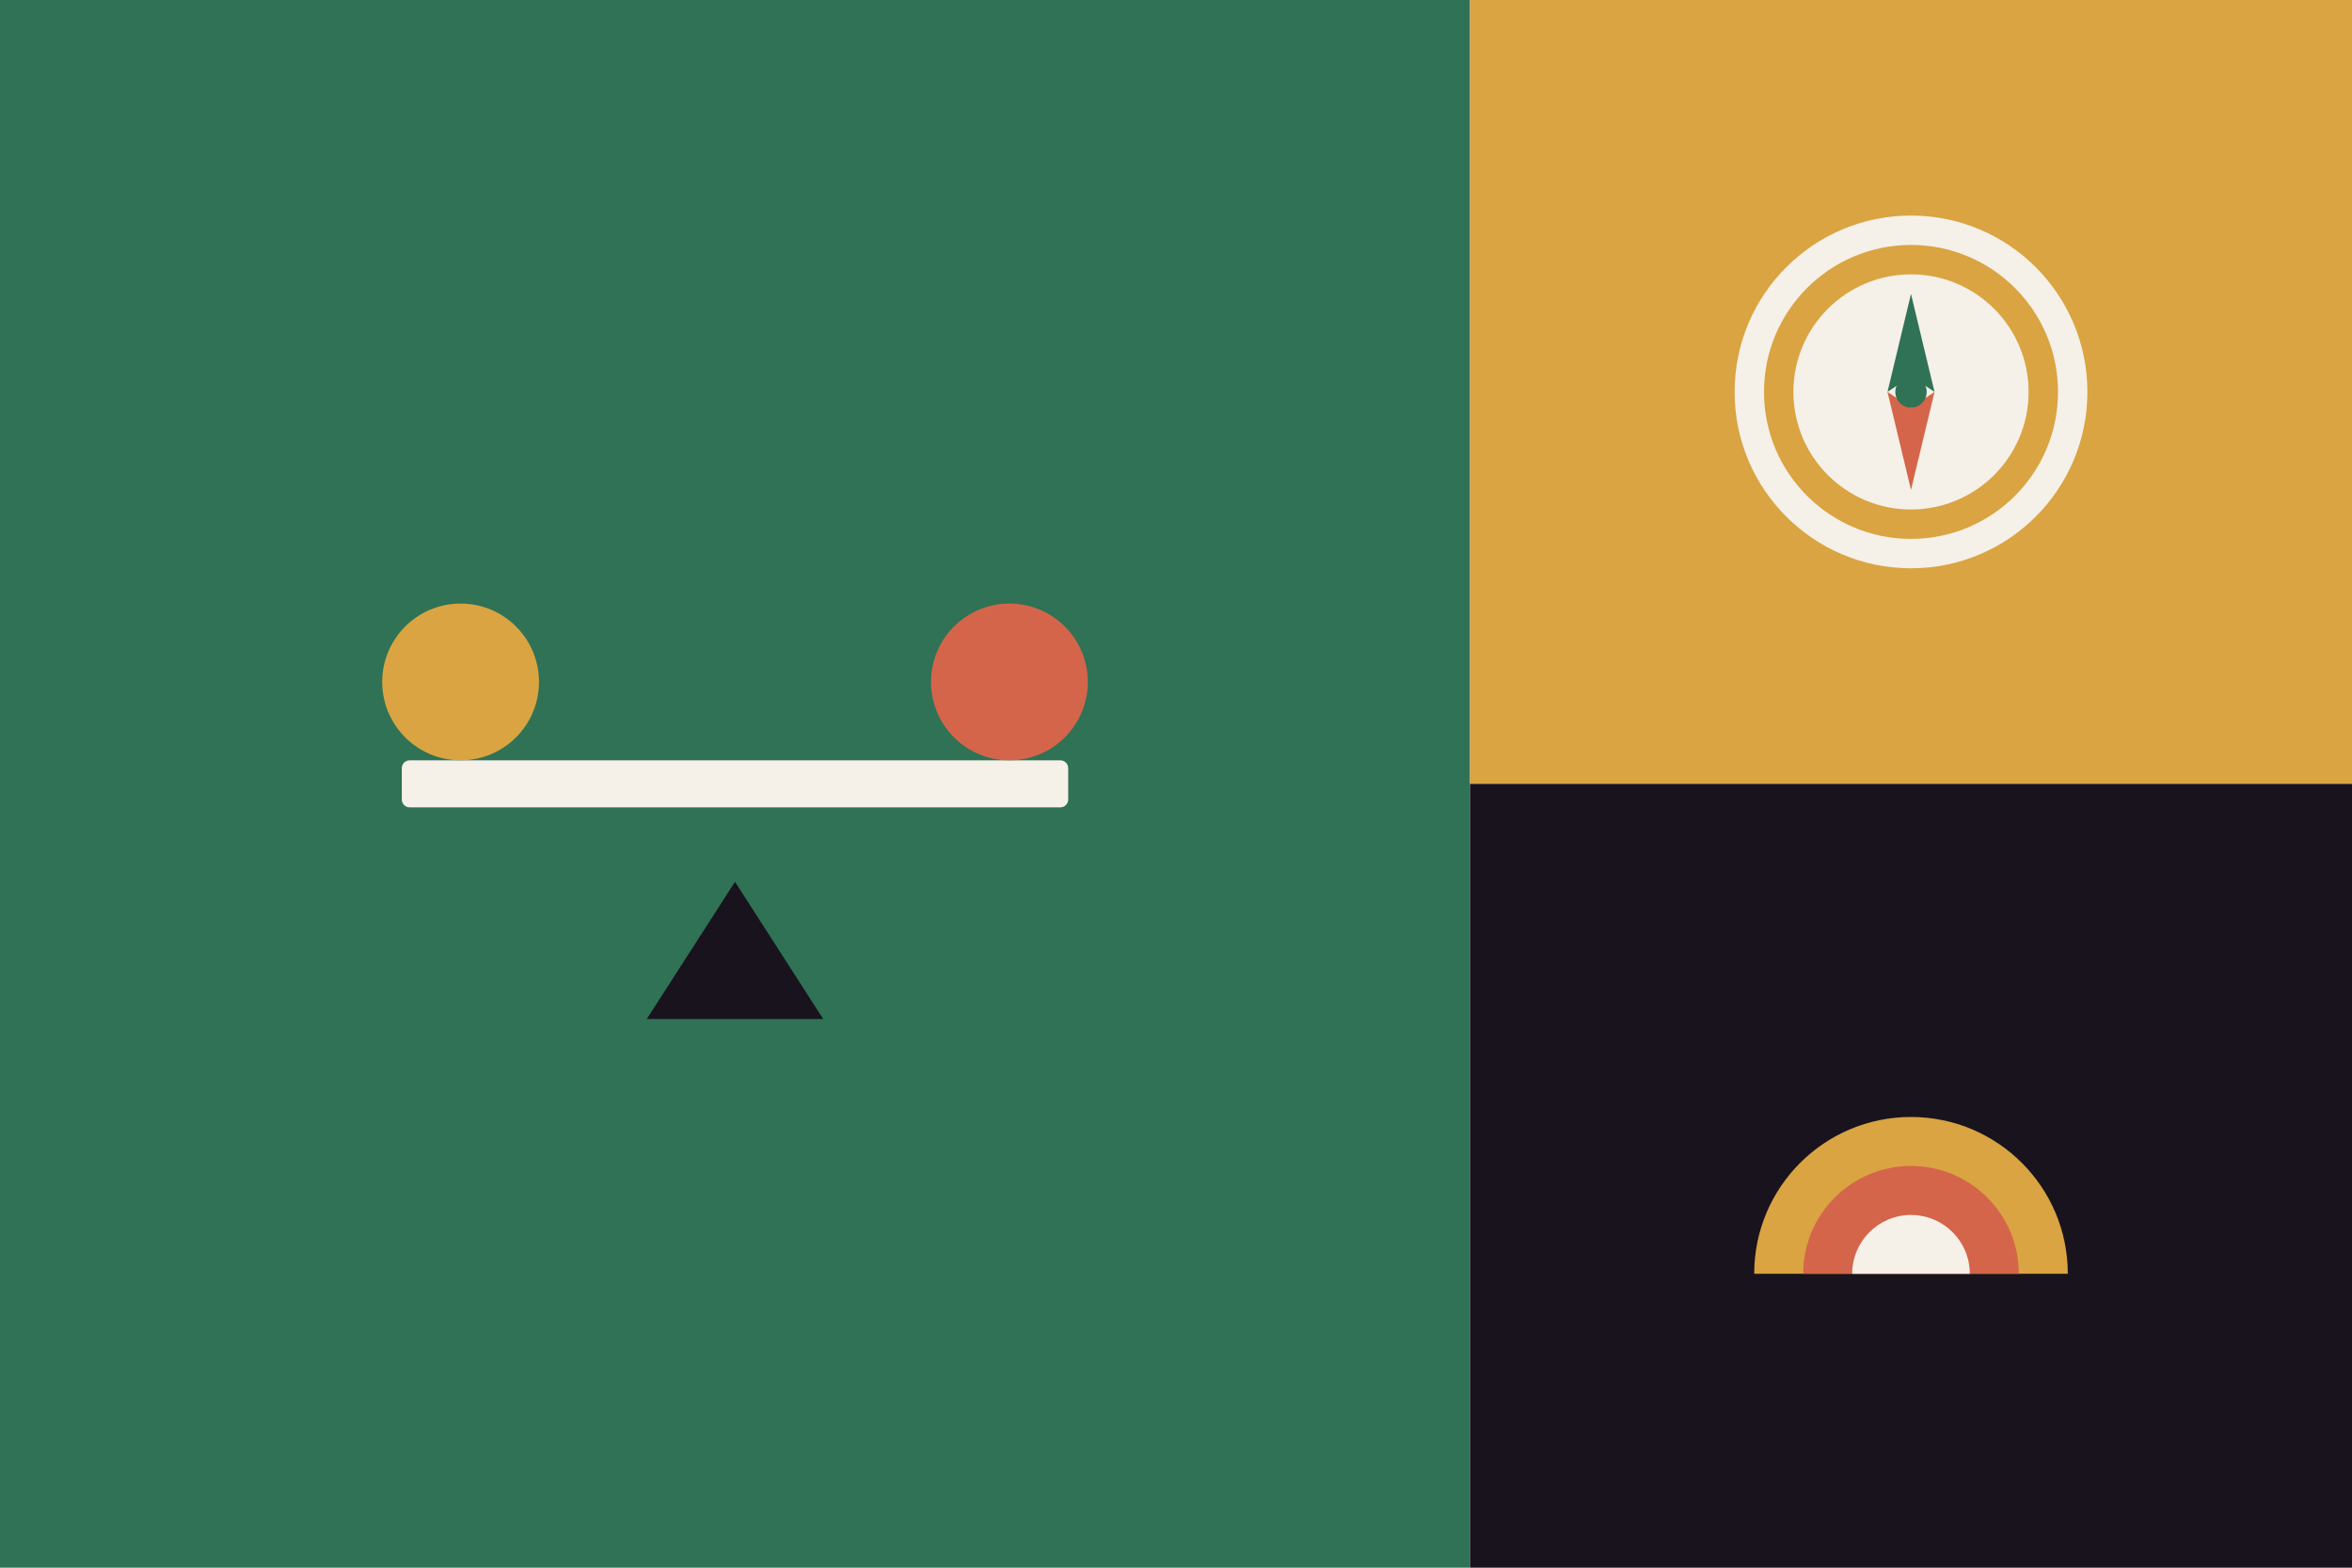
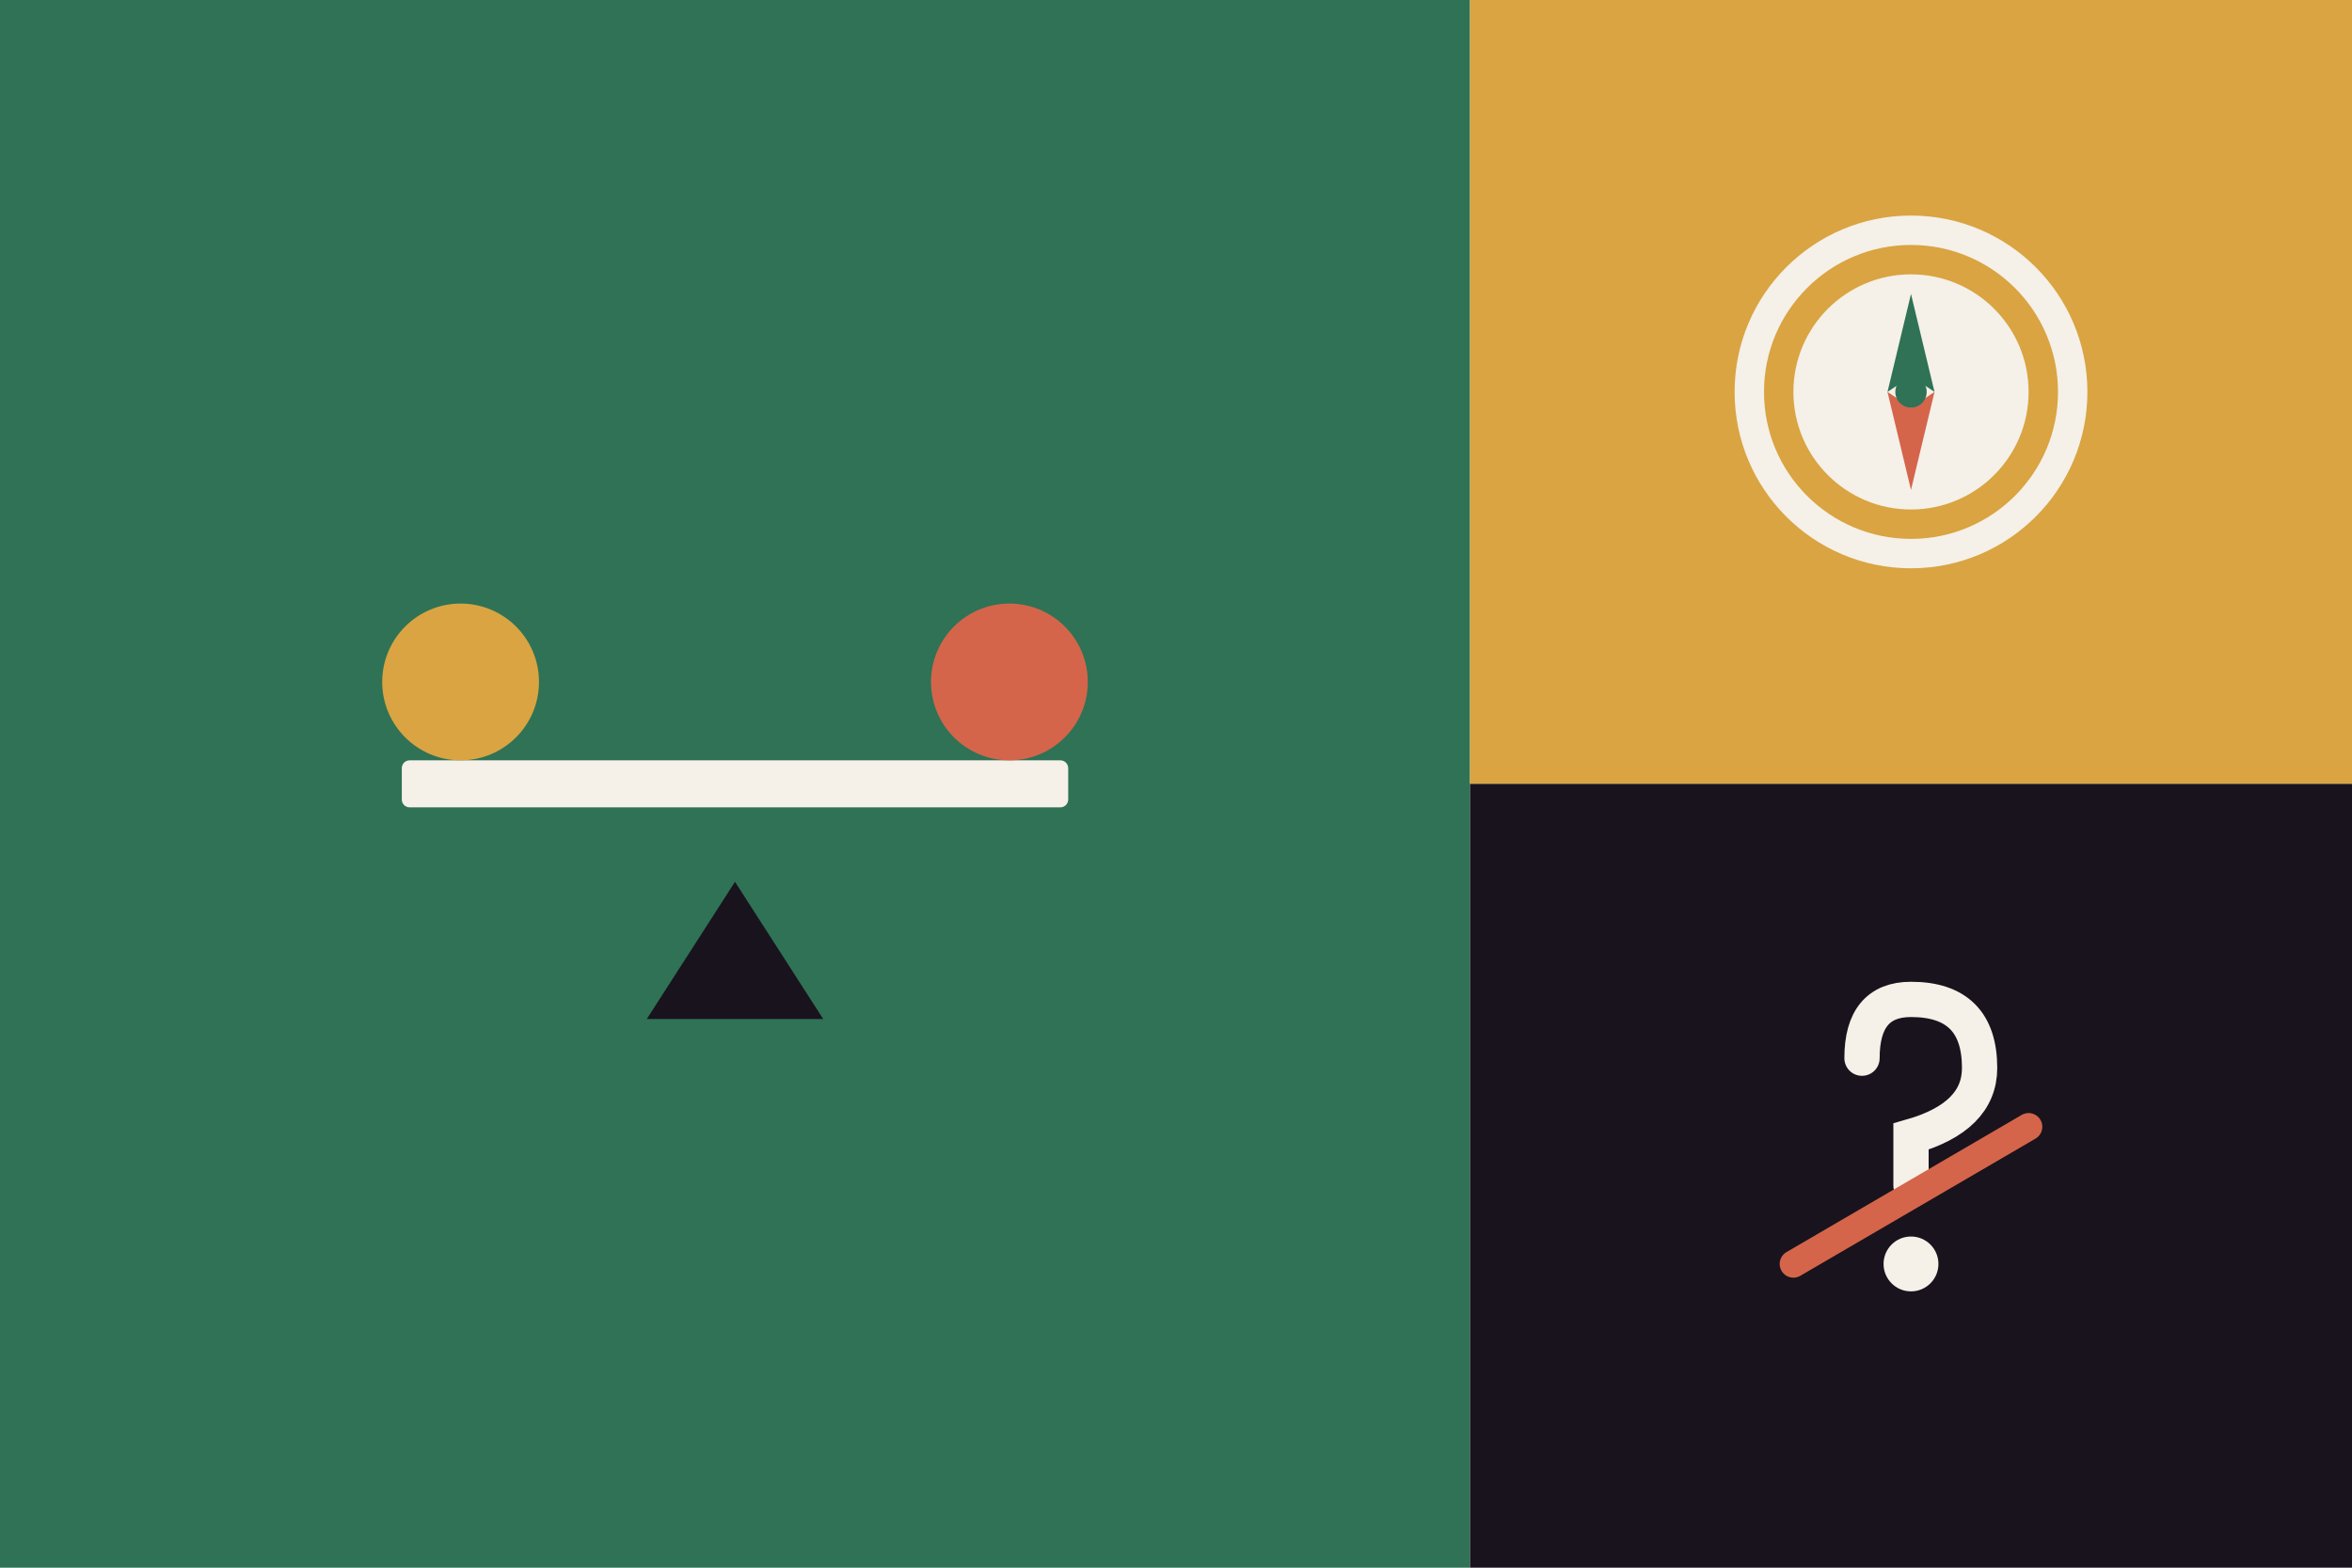
<svg xmlns="http://www.w3.org/2000/svg" width="1200" height="800" viewBox="0 0 1200 800" fill="none">
  <rect x="0" y="0" width="750" height="800" fill="#2F7255" />
  <g transform="translate(375, 400)">
    <polygon points="0,50 -45,120 45,120" fill="#19131D" />
    <g>
      <animateTransform attributeName="transform" type="rotate" values="-12;12;-12" dur="2s" repeatCount="indefinite" calcMode="spline" keySplines="0.45 0.05 0.55 0.95; 0.45 0.05 0.55 0.95" />
      <rect x="-170" y="-12" width="340" height="24" rx="4" fill="#F5F0E8" />
      <circle cx="-140" cy="-52" r="40" fill="#D9A441" />
      <circle cx="140" cy="-52" r="40" fill="#D4654A" />
    </g>
  </g>
  <rect x="750" y="0" width="450" height="400" fill="#D9A441" />
  <g transform="translate(975, 200)">
    <circle cx="0" cy="0" r="90" fill="#F5F0E8" />
    <circle cx="0" cy="0" r="75" fill="#D9A441" />
    <circle cx="0" cy="0" r="60" fill="#F5F0E8" />
    <g>
      <animateTransform attributeName="transform" type="rotate" values="0;15;-10;5;0" dur="3s" repeatCount="indefinite" calcMode="spline" keySplines="0.4 0 0.6 1; 0.4 0 0.6 1; 0.4 0 0.6 1; 0.4 0 0.6 1" />
      <polygon points="0,-50 -12,0 0,-8 12,0" fill="#2F7255" />
      <polygon points="0,50 -12,0 0,8 12,0" fill="#D4654A" />
    </g>
    <circle cx="0" cy="0" r="8" fill="#2F7255" />
  </g>
  <rect x="750" y="400" width="450" height="400" fill="#19131D" />
-   <g transform="translate(975, 600)">
-     <path d="M-80 50 A80 80 0 0 1 80 50" fill="#D9A441" />
-     <path d="M-55 50 A55 55 0 0 1 55 50" fill="#D4654A" />
-     <path d="M-30 50 A30 30 0 0 1 30 50" fill="#F5F0E8" />
+   <g transform="translate(975, 620)">
+     <path d="M -25 -80 Q -25 -110 0 -110 Q 35 -110 35 -75 Q 35 -50 0 -40 L 0 -15" stroke="#F5F0E8" stroke-width="18" stroke-linecap="round" fill="none" />
+     <circle cx="0" cy="25" r="14" fill="#F5F0E8" />
+     <line x1="-60" y1="25" x2="60" y2="-45" stroke="#D4654A" stroke-width="14" stroke-linecap="round" />
  </g>
</svg>
